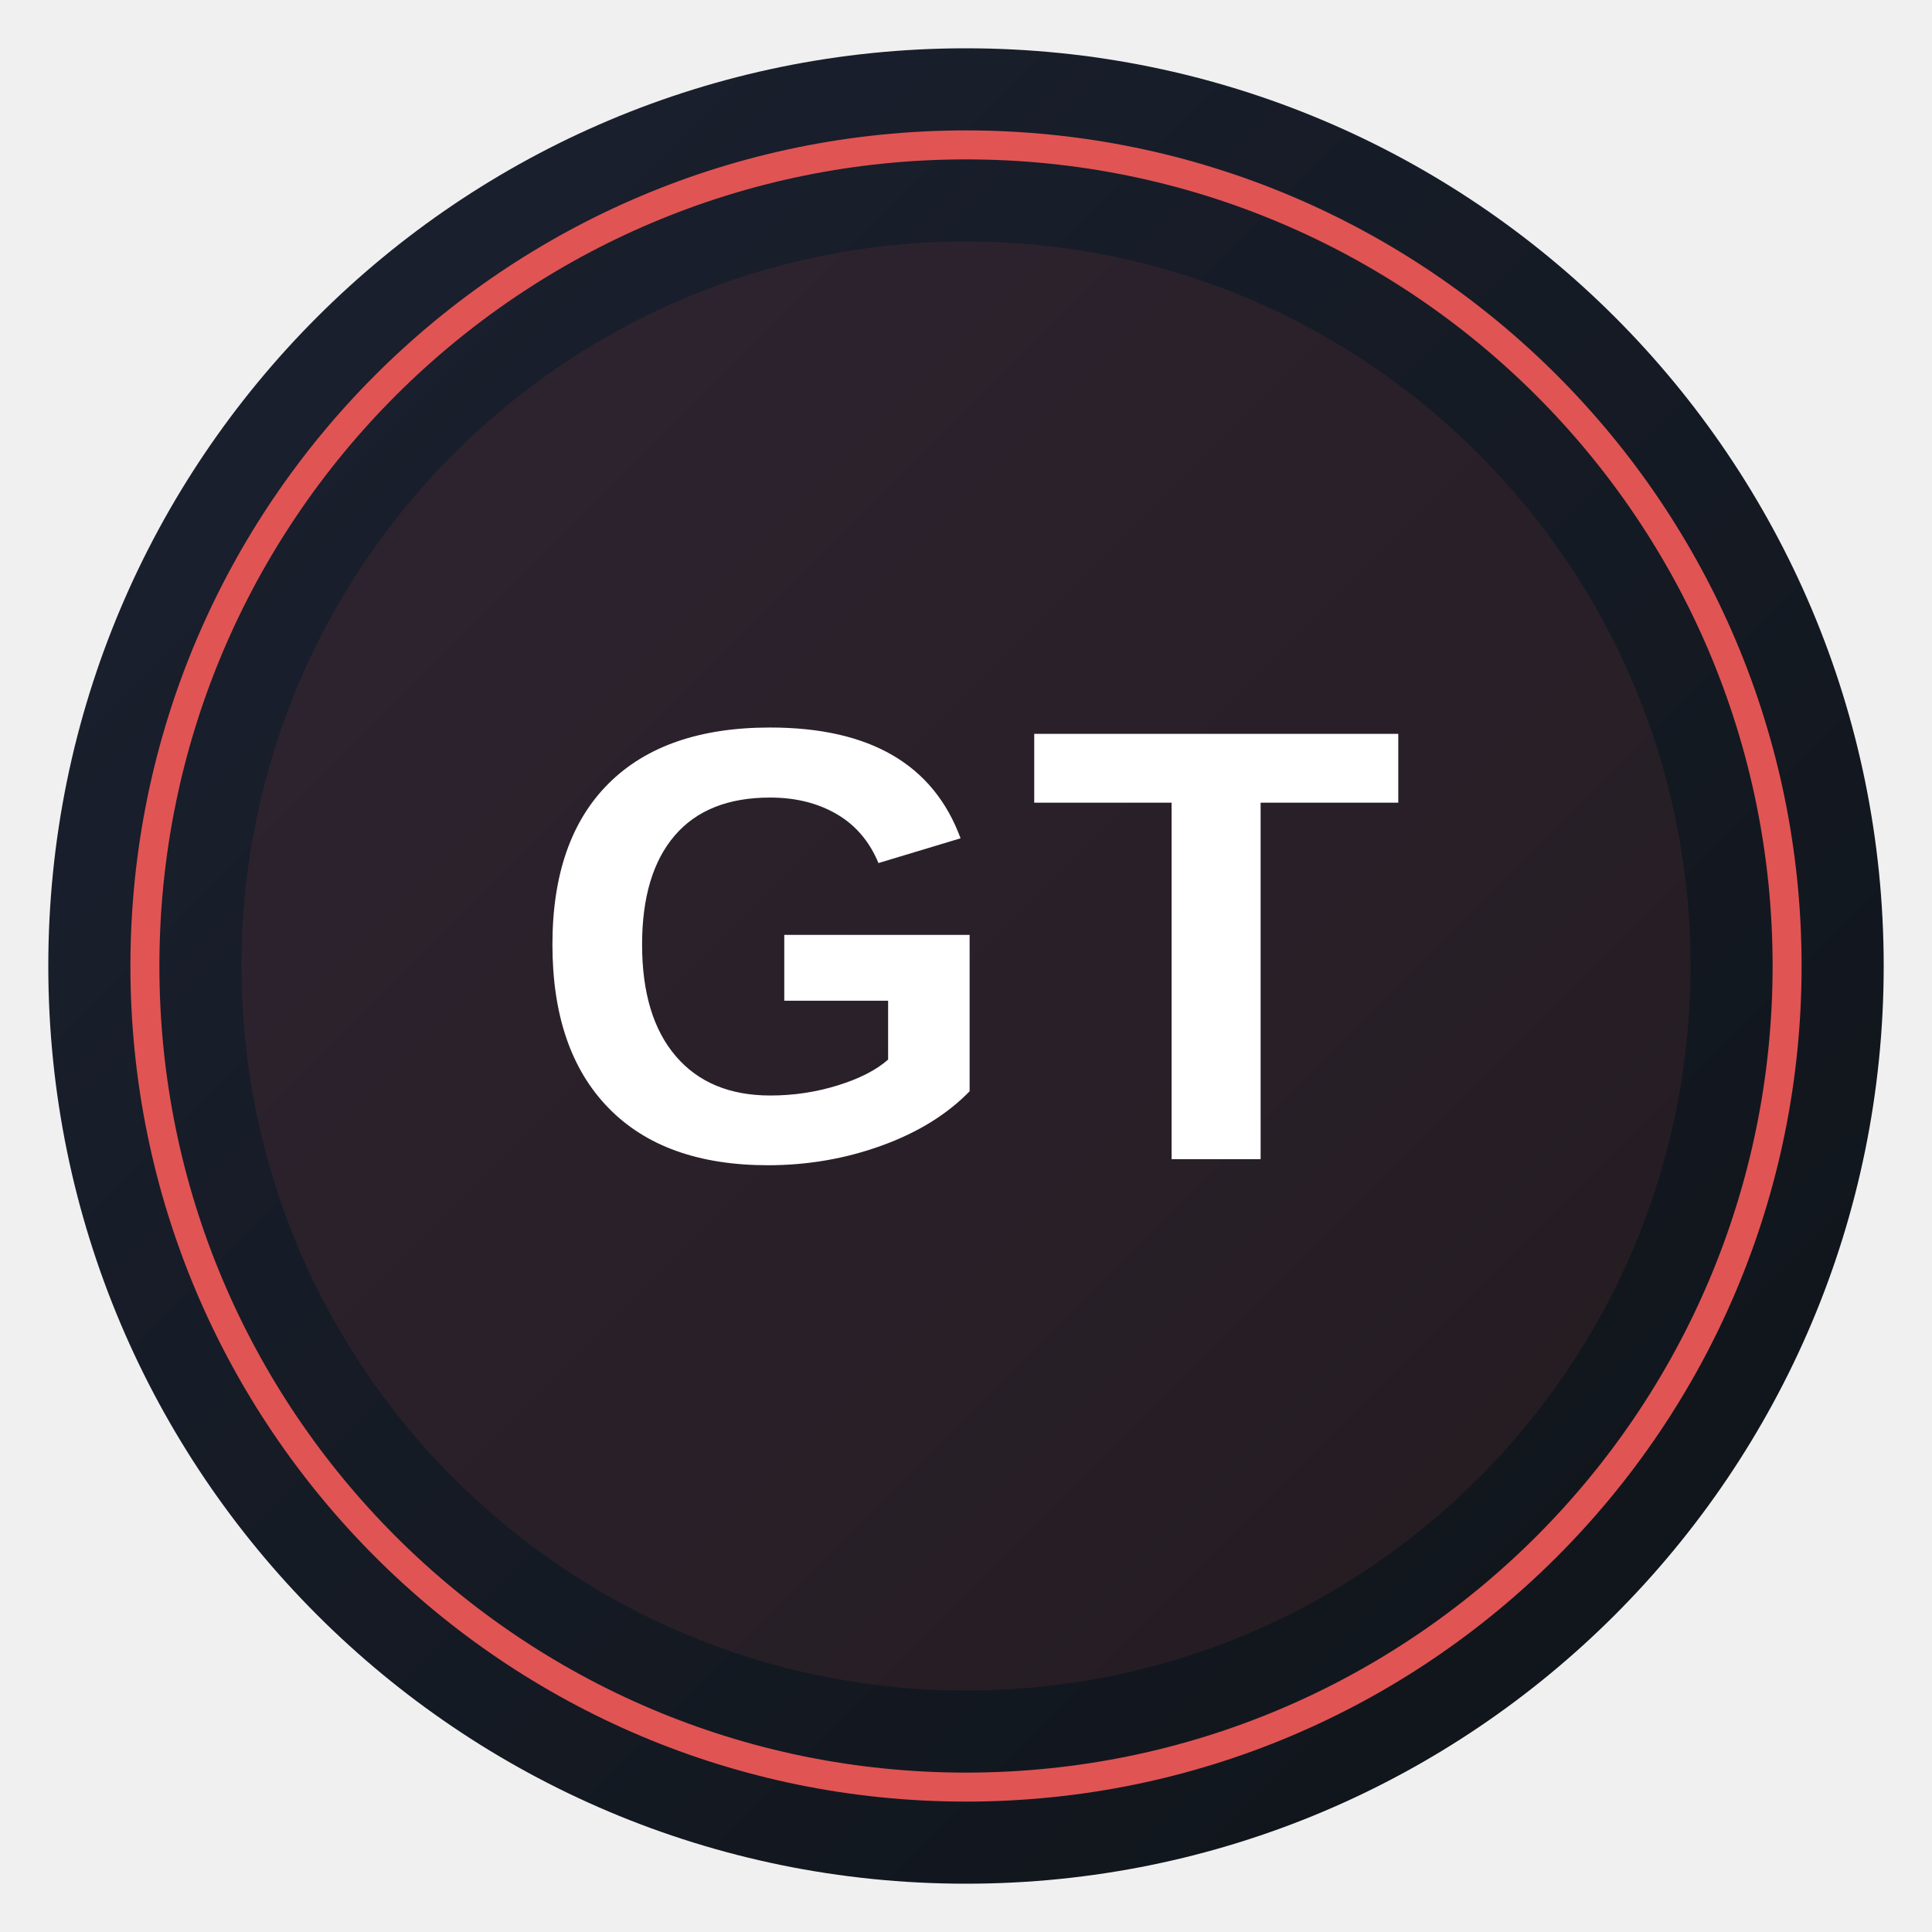
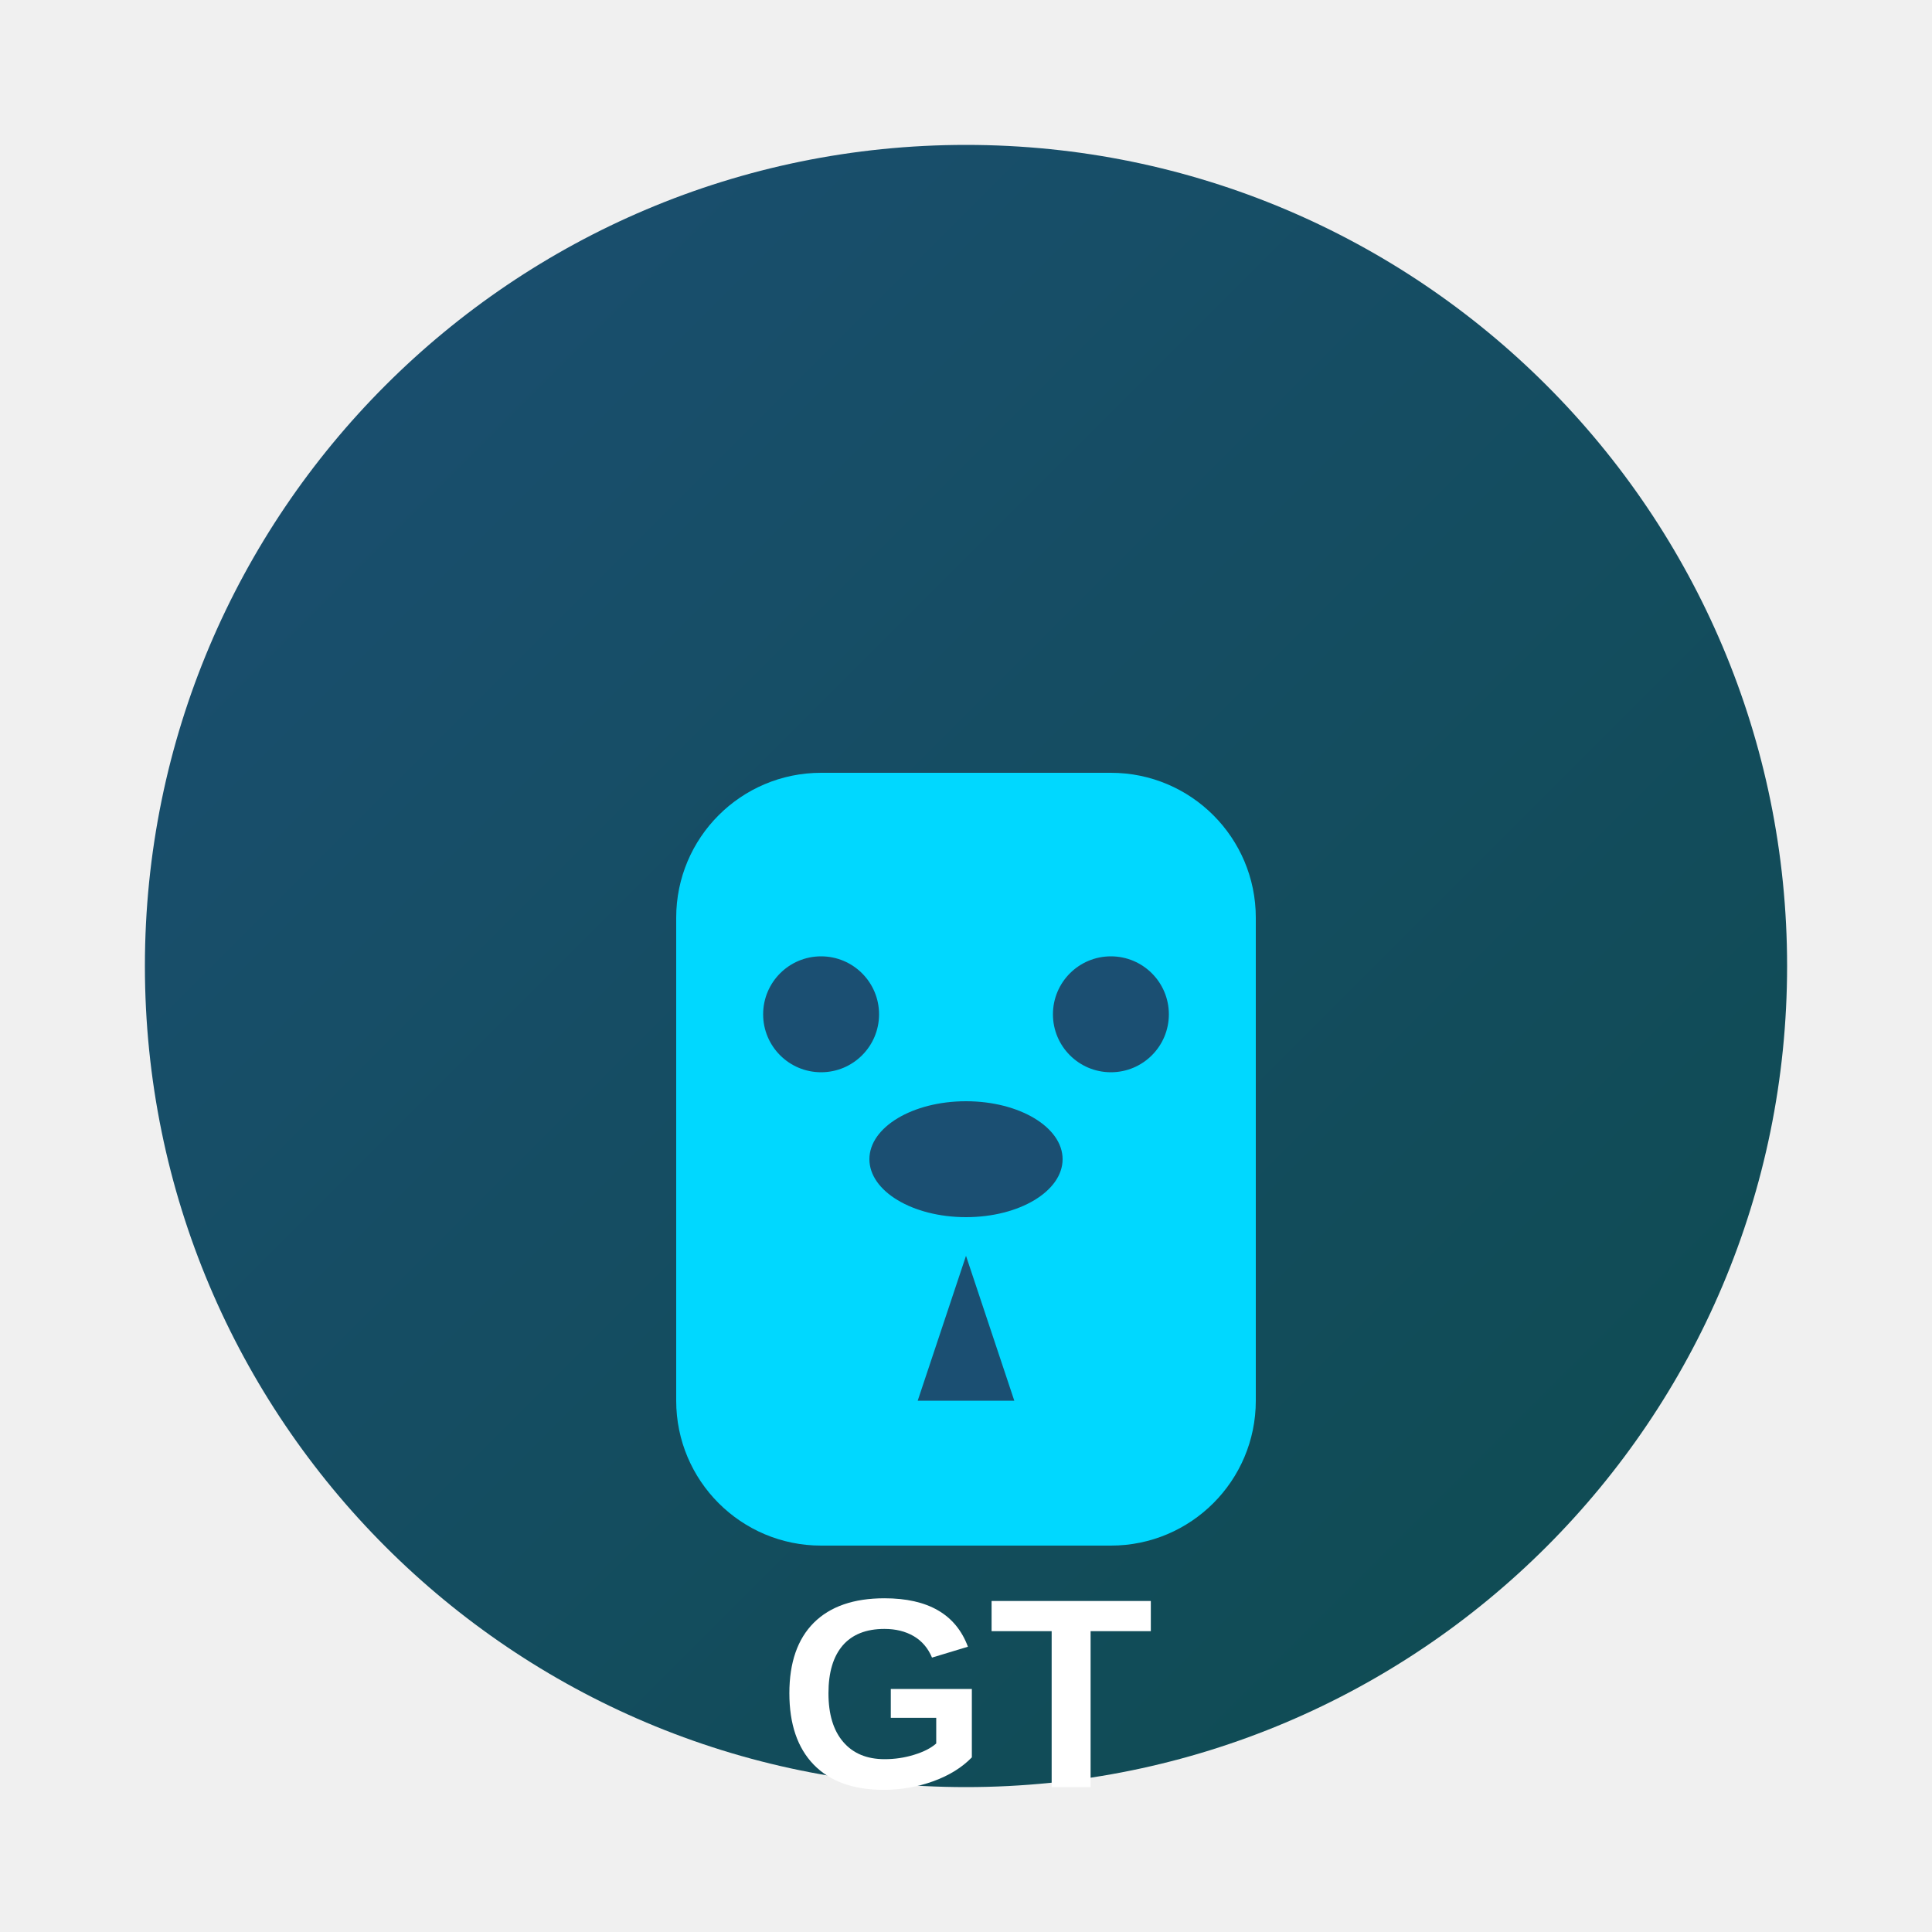
- <svg xmlns="http://www.w3.org/2000/svg" width="200" height="200" viewBox="0 0 200 200" role="img" aria-label="Gujarat Titans">
+ <svg xmlns="http://www.w3.org/2000/svg" width="200" height="200" viewBox="0 0 200 200">
  <defs>
    <linearGradient id="gtGradient" x1="0%" y1="0%" x2="100%" y2="100%">
-       <stop offset="0%" style="stop-color:#1B2130;stop-opacity:1" />
-       <stop offset="100%" style="stop-color:#0F1419;stop-opacity:1" />
+       <stop offset="0%" style="stop-color:#1B4F72;stop-opacity:1" />
+       <stop offset="100%" style="stop-color:#0E4B50;stop-opacity:1" />
    </linearGradient>
  </defs>
-   <circle cx="100" cy="100" r="95" fill="url(#gtGradient)" />
-   <circle cx="100" cy="100" r="85" fill="none" stroke="#E15454" stroke-width="3" />
-   <circle cx="100" cy="100" r="75" fill="#E15454" opacity="0.1" />
-   <text x="100" y="120" font-family="Arial, sans-serif" font-size="64" font-weight="bold" text-anchor="middle" fill="#FFFFFF" letter-spacing="2">GT</text>
+   <circle cx="100" cy="100" r="85" fill="url(#gtGradient)" />
+   <rect x="70" y="80" width="60" height="80" rx="15" fill="#00D8FF" />
+   <circle cx="85" cy="105" r="6" fill="#1B4F72" />
+   <circle cx="115" cy="105" r="6" fill="#1B4F72" />
+   <ellipse cx="100" cy="120" rx="10" ry="6" fill="#1B4F72" />
+   <polygon points="100,130 95,145 105,145" fill="#1B4F72" />
+   <text x="100" y="185" font-family="Arial, sans-serif" font-size="28" font-weight="bold" text-anchor="middle" fill="#fff">GT</text>
</svg>
